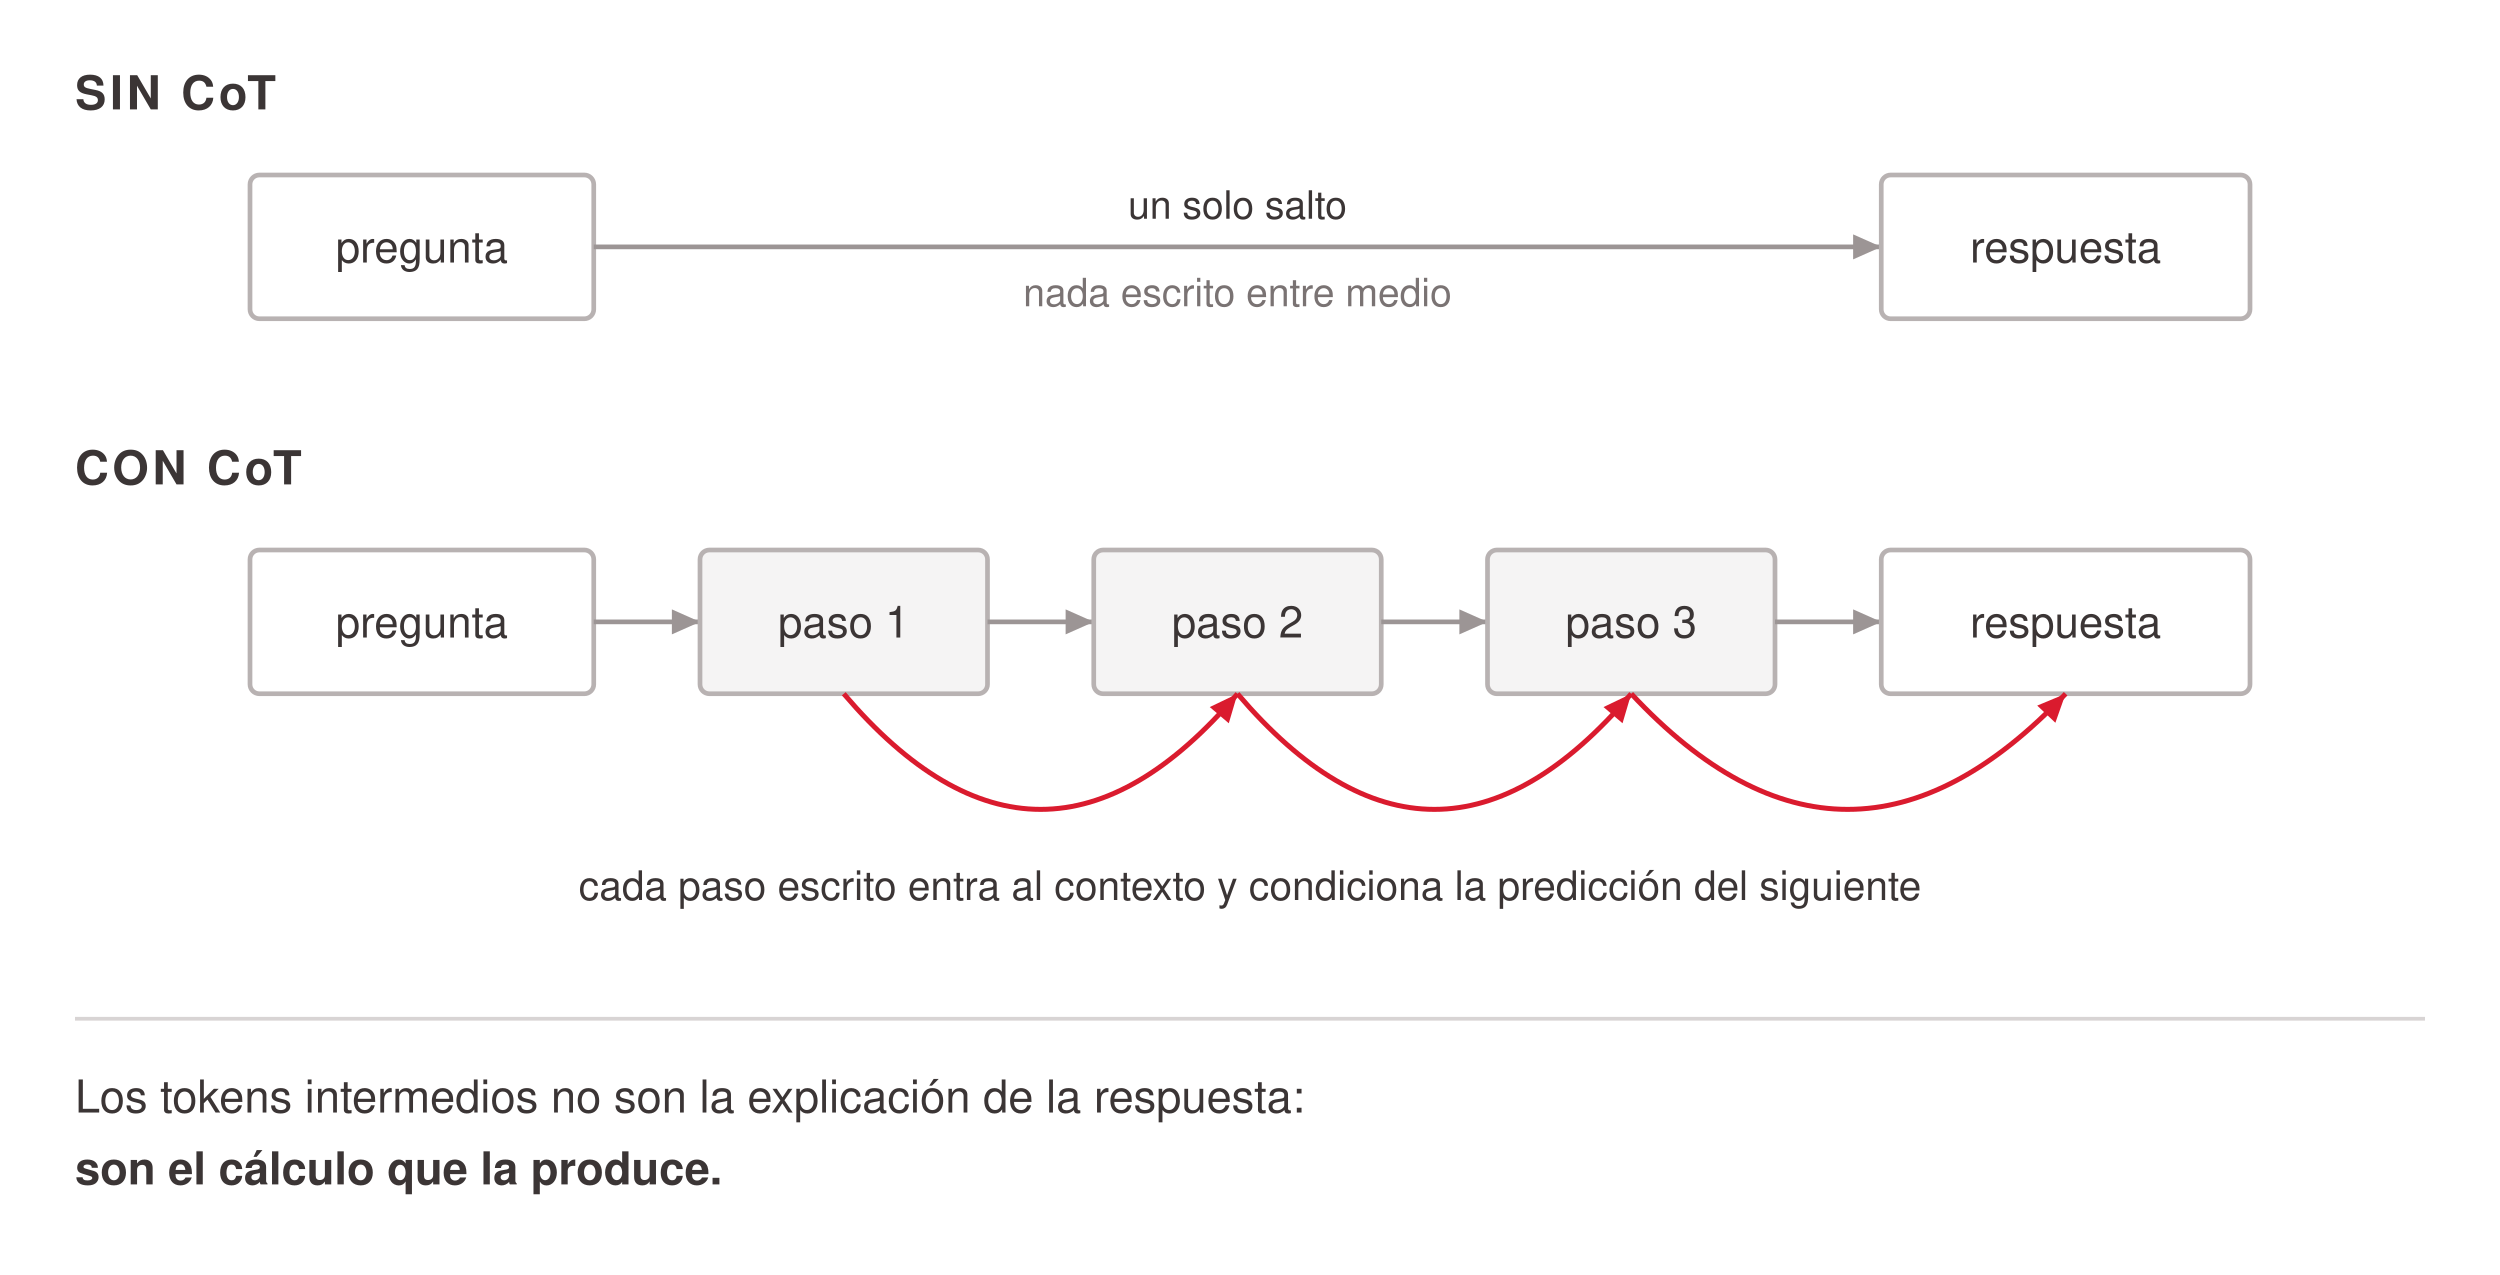
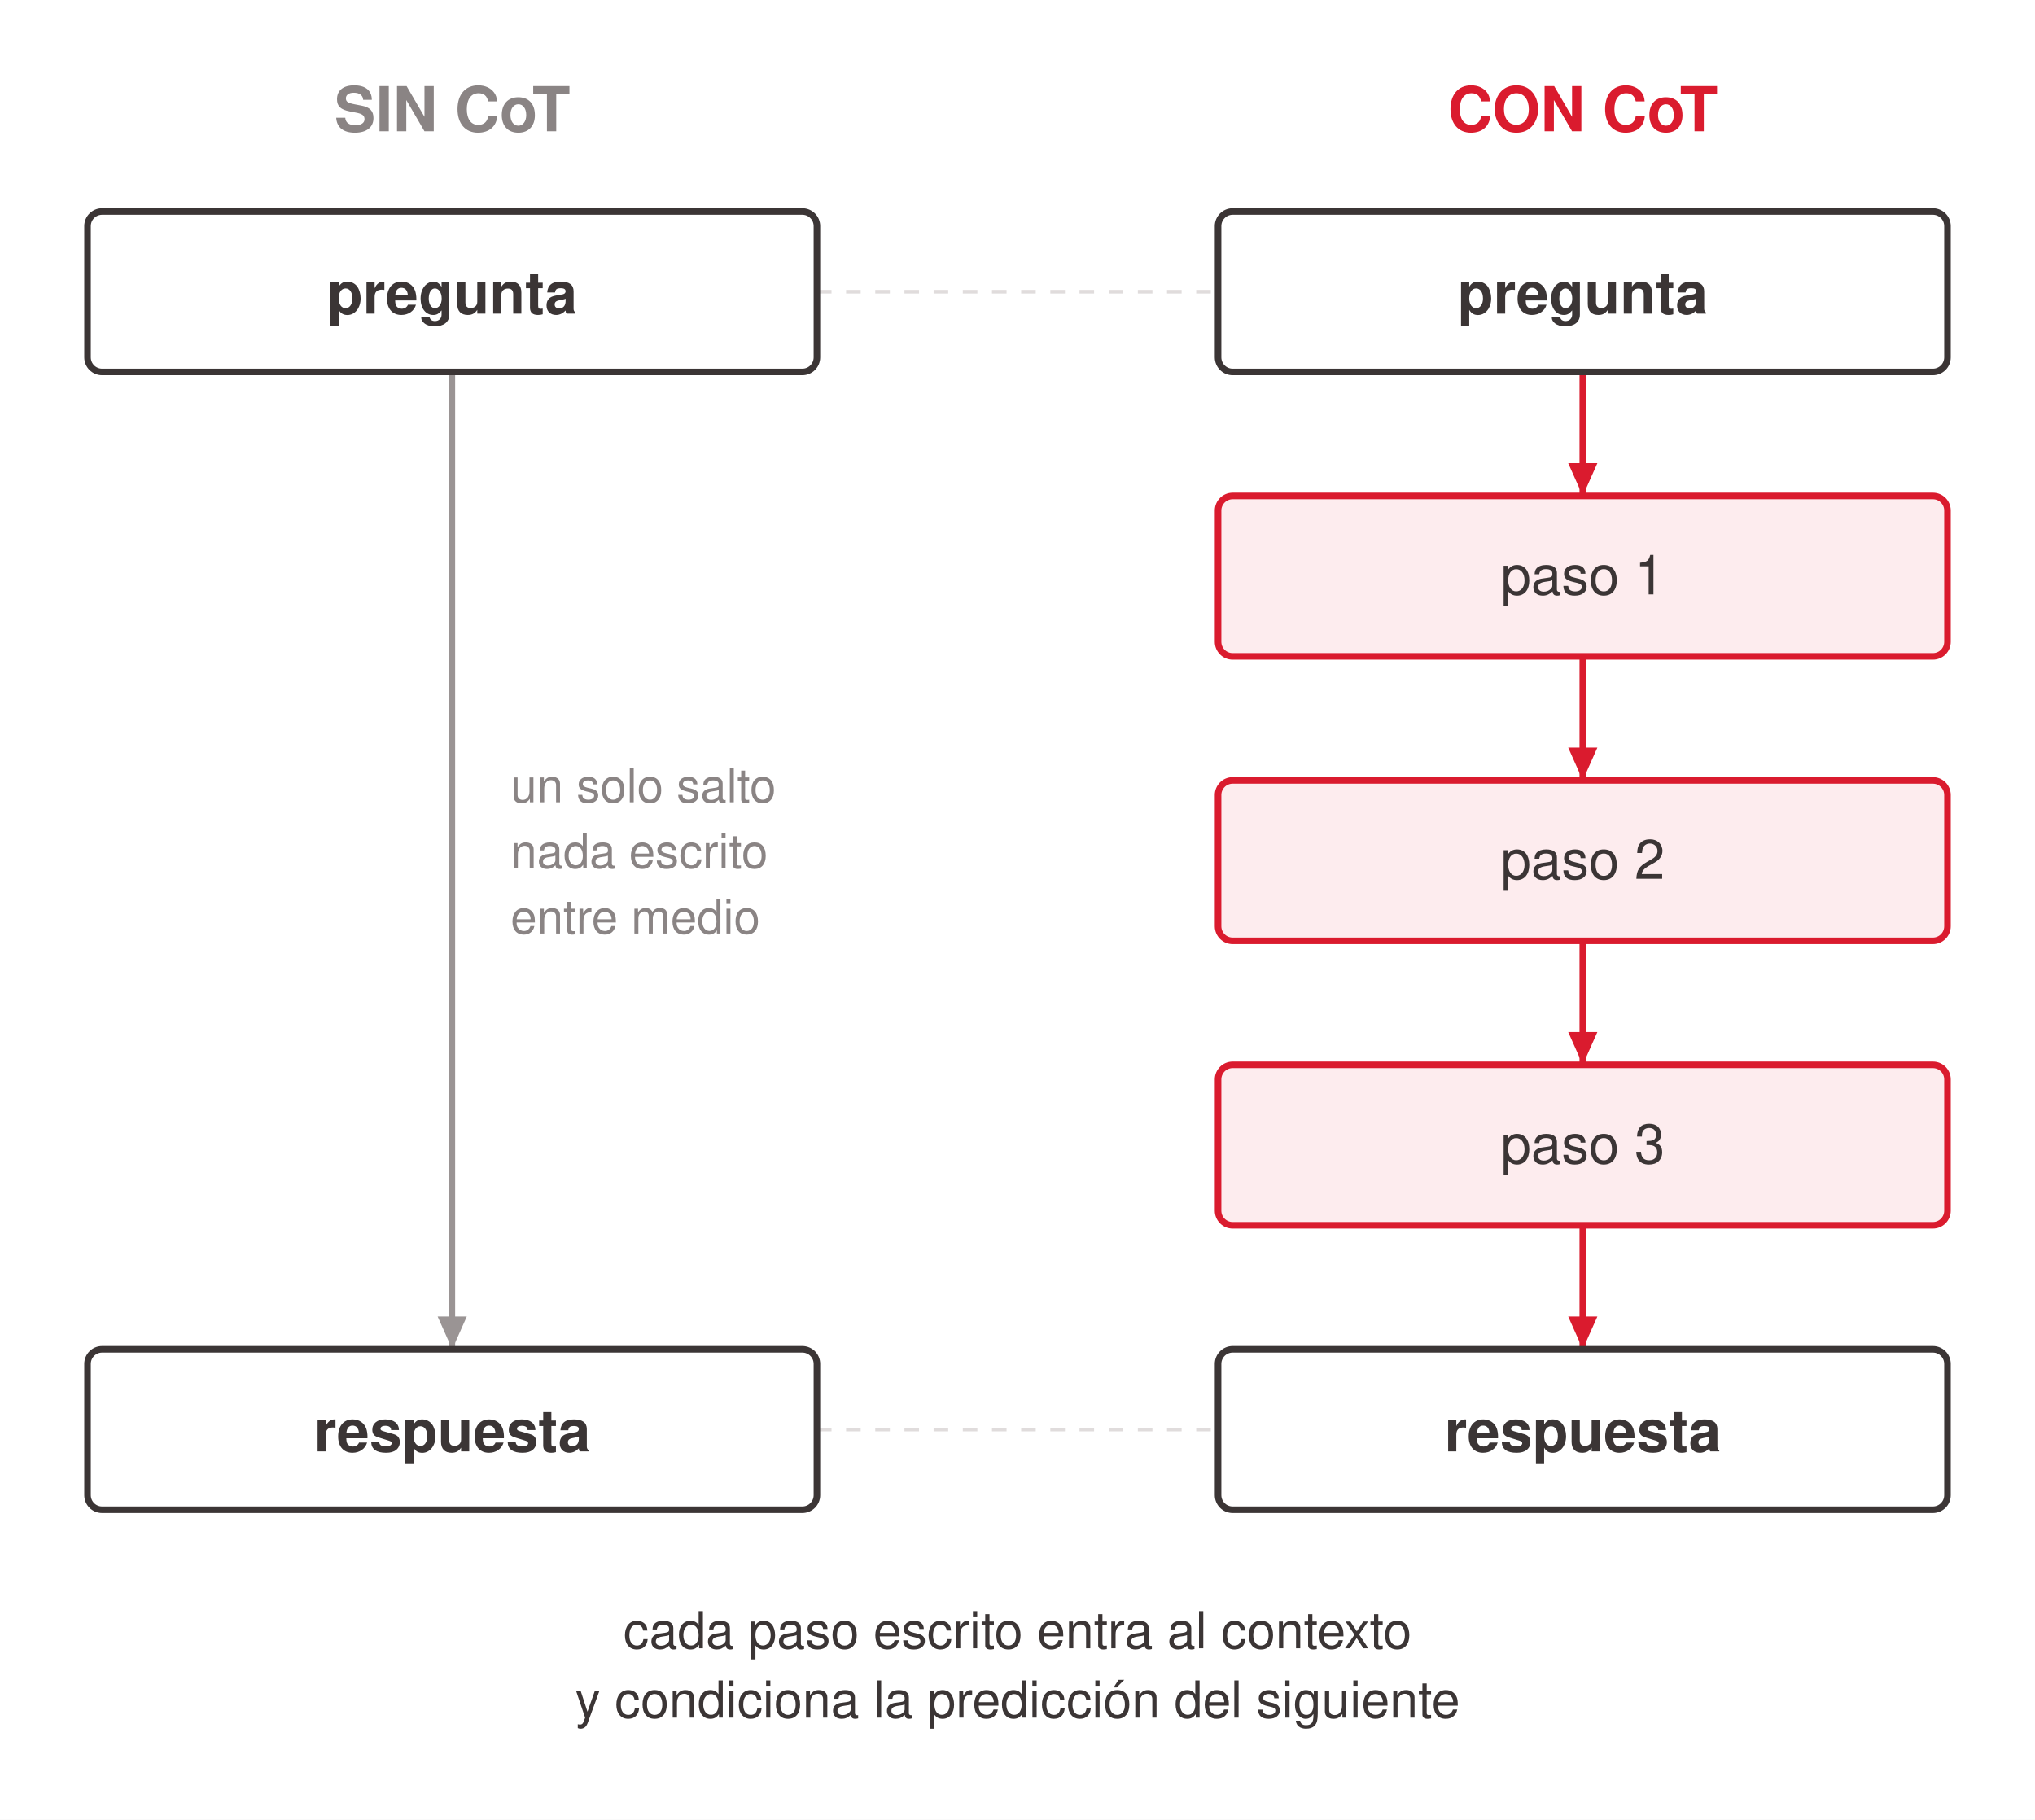
- <svg xmlns="http://www.w3.org/2000/svg" viewBox="0 0 800 408" font-family="Helvetica, Arial, sans-serif" fill="#3B3535" font-size="13">
+ <svg xmlns="http://www.w3.org/2000/svg" viewBox="0 0 558 499" font-family="Helvetica, Arial, sans-serif" fill="#3B3535">
  <defs>
-     <marker id="ag" markerWidth="10" markerHeight="8" refX="9" refY="4" orient="auto" markerUnits="userSpaceOnUse">
-       <path d="M0,0 L9,4 L0,8 Z" fill="#9C9595" />
+     <marker id="ahG" markerUnits="userSpaceOnUse" markerWidth="10" markerHeight="8" refX="9" refY="4" orient="auto">
+       <path d="M0,0 L9,4 L0,8 Z" fill="#9A9494" />
    </marker>
-     <marker id="ar" markerWidth="10" markerHeight="8" refX="9" refY="4" orient="auto" markerUnits="userSpaceOnUse">
+     <marker id="ahR" markerUnits="userSpaceOnUse" markerWidth="10" markerHeight="8" refX="9" refY="4" orient="auto">
      <path d="M0,0 L9,4 L0,8 Z" fill="#DA1B2E" />
    </marker>
  </defs>
-   <rect x="0" y="0" width="800" height="408" fill="#ffffff" />
-   <text x="24" y="35" font-size="15" font-weight="bold" letter-spacing="1.2">SIN CoT</text>
-   <rect x="80" y="56" width="110" height="46" rx="3" fill="#ffffff" stroke="#B8B2B2" stroke-width="1.5" />
-   <text x="135" y="84" text-anchor="middle" font-size="14">pregunta</text>
-   <line x1="190" y1="79" x2="602" y2="79" stroke="#9C9595" stroke-width="1.5" marker-end="url(#ag)" />
-   <text x="396" y="70" text-anchor="middle" font-size="12.5">un solo salto</text>
-   <text x="396" y="98" text-anchor="middle" font-size="12.5" fill="#7A7373">nada escrito entre medio</text>
-   <rect x="602" y="56" width="118" height="46" rx="3" fill="#ffffff" stroke="#B8B2B2" stroke-width="1.5" />
-   <text x="661" y="84" text-anchor="middle" font-size="14">respuesta</text>
-   <text x="24" y="155" font-size="15" font-weight="bold" letter-spacing="1.2">CON CoT</text>
-   <rect x="80" y="176" width="110" height="46" rx="3" fill="#ffffff" stroke="#B8B2B2" stroke-width="1.5" />
-   <text x="135" y="204" text-anchor="middle" font-size="14">pregunta</text>
-   <line x1="190" y1="199" x2="224" y2="199" stroke="#9C9595" stroke-width="1.5" marker-end="url(#ag)" />
-   <rect x="224" y="176" width="92" height="46" rx="3" fill="#F5F4F4" stroke="#B8B2B2" stroke-width="1.5" />
-   <text x="270" y="204" text-anchor="middle" font-size="14">paso 1</text>
-   <line x1="316" y1="199" x2="350" y2="199" stroke="#9C9595" stroke-width="1.5" marker-end="url(#ag)" />
-   <rect x="350" y="176" width="92" height="46" rx="3" fill="#F5F4F4" stroke="#B8B2B2" stroke-width="1.5" />
-   <text x="396" y="204" text-anchor="middle" font-size="14">paso 2</text>
-   <line x1="442" y1="199" x2="476" y2="199" stroke="#9C9595" stroke-width="1.5" marker-end="url(#ag)" />
-   <rect x="476" y="176" width="92" height="46" rx="3" fill="#F5F4F4" stroke="#B8B2B2" stroke-width="1.5" />
-   <text x="522" y="204" text-anchor="middle" font-size="14">paso 3</text>
-   <line x1="568" y1="199" x2="602" y2="199" stroke="#9C9595" stroke-width="1.5" marker-end="url(#ag)" />
-   <rect x="602" y="176" width="118" height="46" rx="3" fill="#ffffff" stroke="#B8B2B2" stroke-width="1.5" />
-   <text x="661" y="204" text-anchor="middle" font-size="14">respuesta</text>
-   <path d="M270,222 Q333,296 396,222" fill="none" stroke="#DA1B2E" stroke-width="1.6" marker-end="url(#ar)" />
-   <path d="M396,222 Q459,296 522,222" fill="none" stroke="#DA1B2E" stroke-width="1.6" marker-end="url(#ar)" />
-   <path d="M522,222 Q591,296 661,222" fill="none" stroke="#DA1B2E" stroke-width="1.6" marker-end="url(#ar)" />
-   <text x="400" y="288" text-anchor="middle" font-size="13">cada paso escrito entra al contexto y condiciona la predicción del siguiente</text>
-   <path d="M24,326 L776,326" stroke="#D8D4D4" stroke-width="1.2" />
-   <text x="24" y="356" font-size="14.5">Los tokens intermedios no son la explicación de la respuesta:</text>
-   <text x="24" y="379" font-size="14.5" font-weight="bold">son el cálculo que la produce.</text>
+   <rect x="0" y="0" width="558" height="499" fill="#ffffff" />
+   <text x="124" y="36" text-anchor="middle" font-size="17" font-weight="bold" fill="#8A8484">SIN CoT</text>
+   <text x="434" y="36" text-anchor="middle" font-size="17" font-weight="bold" fill="#DA1B2E">CON CoT</text>
+   <path d="M24,80 L534,80" stroke="#E0DCDC" stroke-width="1" stroke-dasharray="4 4" fill="none" />
+   <path d="M24,392 L534,392" stroke="#E0DCDC" stroke-width="1" stroke-dasharray="4 4" fill="none" />
+   <path d="M124,102 L124,370" stroke="#9A9494" stroke-width="1.6" fill="none" marker-end="url(#ahG)" />
+   <text x="140" y="220" font-size="13" fill="#8A8484">un solo salto</text>
+   <text x="140" y="238" font-size="13" fill="#8A8484">nada escrito</text>
+   <text x="140" y="256" font-size="13" fill="#8A8484">entre medio</text>
+   <path d="M434,102 L434,136" stroke="#DA1B2E" stroke-width="1.8" fill="none" marker-end="url(#ahR)" />
+   <path d="M434,180 L434,214" stroke="#DA1B2E" stroke-width="1.8" fill="none" marker-end="url(#ahR)" />
+   <path d="M434,258 L434,292" stroke="#DA1B2E" stroke-width="1.8" fill="none" marker-end="url(#ahR)" />
+   <path d="M434,336 L434,370" stroke="#DA1B2E" stroke-width="1.8" fill="none" marker-end="url(#ahR)" />
+   <rect x="334" y="136" width="200" height="44" rx="4" fill="#FDECEE" stroke="#DA1B2E" stroke-width="1.8" />
+   <text x="434" y="163" text-anchor="middle" font-size="15">paso 1</text>
+   <rect x="334" y="214" width="200" height="44" rx="4" fill="#FDECEE" stroke="#DA1B2E" stroke-width="1.8" />
+   <text x="434" y="241" text-anchor="middle" font-size="15">paso 2</text>
+   <rect x="334" y="292" width="200" height="44" rx="4" fill="#FDECEE" stroke="#DA1B2E" stroke-width="1.8" />
+   <text x="434" y="319" text-anchor="middle" font-size="15">paso 3</text>
+   <rect x="24" y="58" width="200" height="44" rx="4" fill="#ffffff" stroke="#3B3535" stroke-width="1.8" />
+   <text x="124" y="86" text-anchor="middle" font-size="16" font-weight="bold">pregunta</text>
+   <rect x="334" y="58" width="200" height="44" rx="4" fill="#ffffff" stroke="#3B3535" stroke-width="1.8" />
+   <text x="434" y="86" text-anchor="middle" font-size="16" font-weight="bold">pregunta</text>
+   <rect x="24" y="370" width="200" height="44" rx="4" fill="#ffffff" stroke="#3B3535" stroke-width="1.8" />
+   <text x="124" y="398" text-anchor="middle" font-size="16" font-weight="bold">respuesta</text>
+   <rect x="334" y="370" width="200" height="44" rx="4" fill="#ffffff" stroke="#3B3535" stroke-width="1.8" />
+   <text x="434" y="398" text-anchor="middle" font-size="16" font-weight="bold">respuesta</text>
+   <text x="279" y="452" text-anchor="middle" font-size="14">cada paso escrito entra al contexto</text>
+   <text x="279" y="471" text-anchor="middle" font-size="14">y condiciona la predicción del siguiente</text>
</svg>
